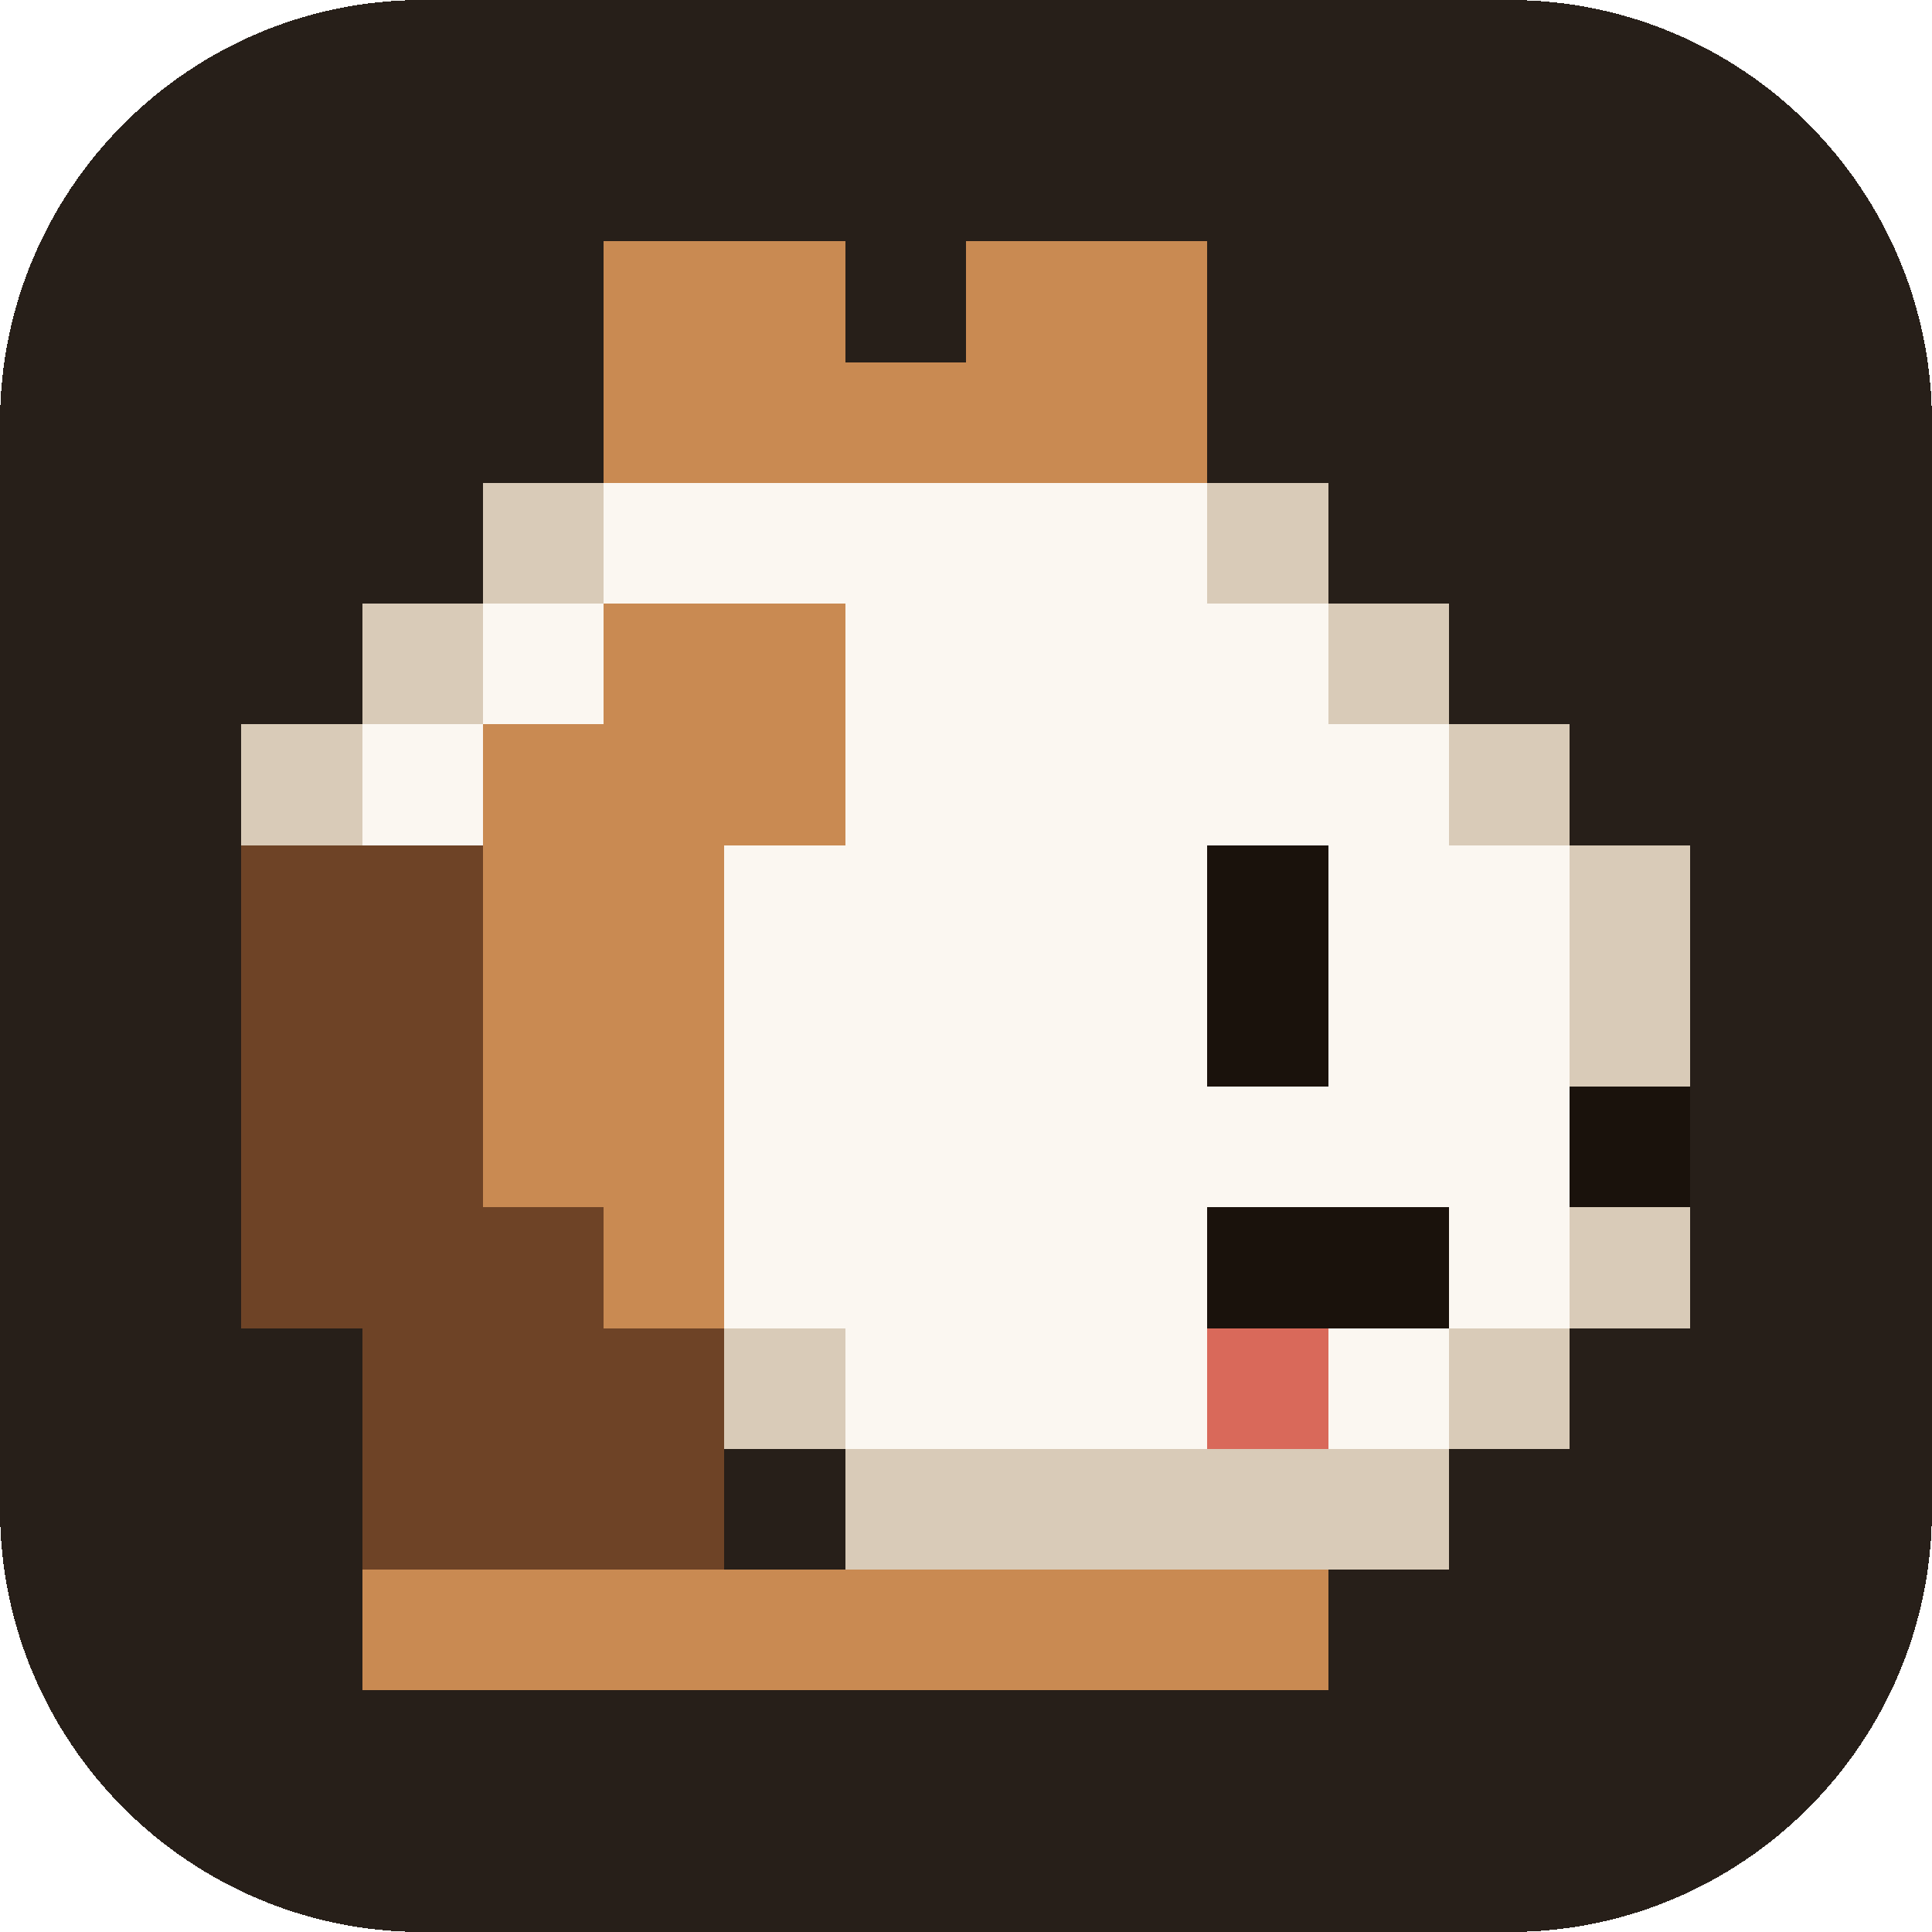
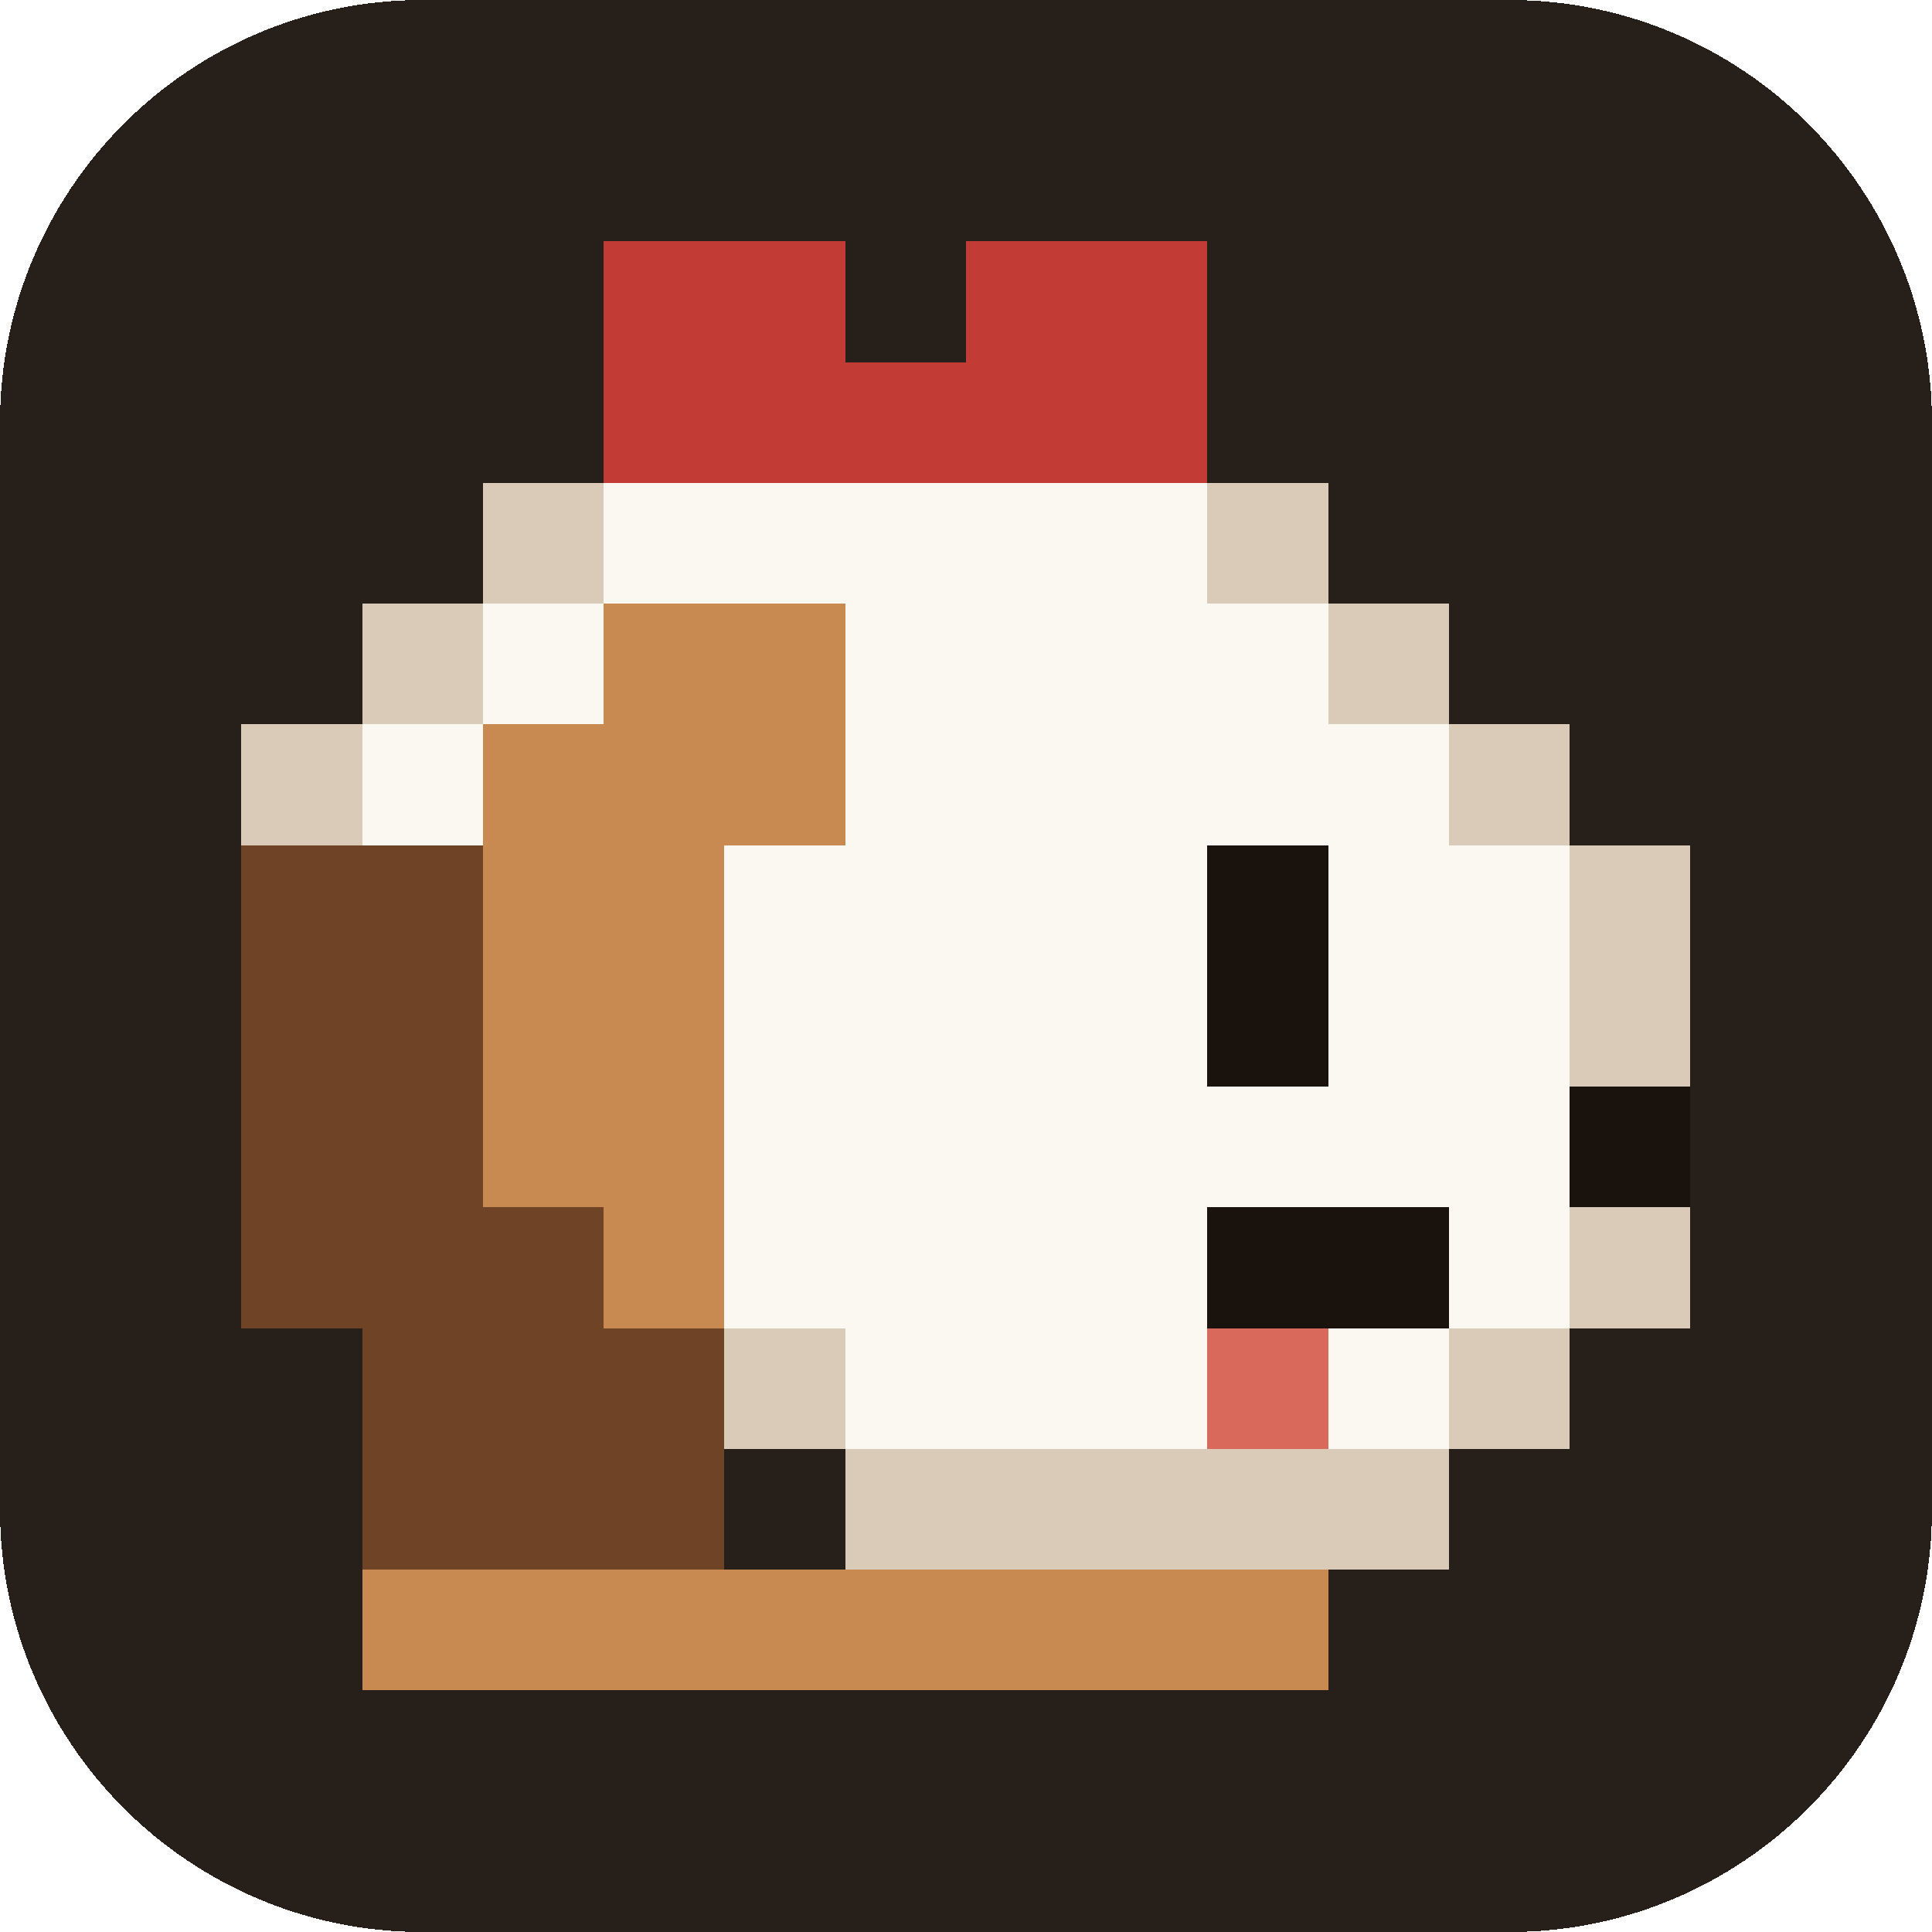
<svg xmlns="http://www.w3.org/2000/svg" viewBox="0 0 16 16" shape-rendering="crispEdges">
  <rect width="16" height="16" rx="3.5" fill="#271F19" />
-   <rect x="5" y="2" width="2" height="1" fill="#C98A52" />
-   <rect x="8" y="2" width="2" height="1" fill="#C98A52" />
-   <rect x="5" y="3" width="5" height="1" fill="#C98A52" />
+   <rect x="5" y="2" width="2" height="1" fill="#C23B34" />
+   <rect x="8" y="2" width="2" height="1" fill="#C23B34" />
+   <rect x="5" y="3" width="5" height="1" fill="#C23B34" />
  <rect x="4" y="4" width="1" height="1" fill="#D9CBB8" />
  <rect x="5" y="4" width="5" height="1" fill="#FBF7F1" />
  <rect x="10" y="4" width="1" height="1" fill="#D9CBB8" />
  <rect x="3" y="5" width="1" height="1" fill="#D9CBB8" />
  <rect x="4" y="5" width="1" height="1" fill="#FBF7F1" />
  <rect x="5" y="5" width="2" height="1" fill="#C98A52" />
  <rect x="7" y="5" width="4" height="1" fill="#FBF7F1" />
  <rect x="11" y="5" width="1" height="1" fill="#D9CBB8" />
  <rect x="2" y="6" width="1" height="1" fill="#D9CBB8" />
  <rect x="3" y="6" width="1" height="1" fill="#FBF7F1" />
  <rect x="4" y="6" width="3" height="1" fill="#C98A52" />
  <rect x="7" y="6" width="5" height="1" fill="#FBF7F1" />
  <rect x="12" y="6" width="1" height="1" fill="#D9CBB8" />
  <rect x="2" y="7" width="2" height="1" fill="#6E4326" />
  <rect x="4" y="7" width="2" height="1" fill="#C98A52" />
  <rect x="6" y="7" width="4" height="1" fill="#FBF7F1" />
  <rect x="10" y="7" width="1" height="1" fill="#1A120C" />
  <rect x="11" y="7" width="2" height="1" fill="#FBF7F1" />
  <rect x="13" y="7" width="1" height="1" fill="#D9CBB8" />
  <rect x="2" y="8" width="2" height="1" fill="#6E4326" />
  <rect x="4" y="8" width="2" height="1" fill="#C98A52" />
  <rect x="6" y="8" width="4" height="1" fill="#FBF7F1" />
  <rect x="10" y="8" width="1" height="1" fill="#1A120C" />
  <rect x="11" y="8" width="2" height="1" fill="#FBF7F1" />
  <rect x="13" y="8" width="1" height="1" fill="#D9CBB8" />
  <rect x="2" y="9" width="2" height="1" fill="#6E4326" />
  <rect x="4" y="9" width="2" height="1" fill="#C98A52" />
  <rect x="6" y="9" width="7" height="1" fill="#FBF7F1" />
  <rect x="13" y="9" width="1" height="1" fill="#1A120C" />
  <rect x="2" y="10" width="3" height="1" fill="#6E4326" />
  <rect x="5" y="10" width="1" height="1" fill="#C98A52" />
  <rect x="6" y="10" width="4" height="1" fill="#FBF7F1" />
  <rect x="10" y="10" width="2" height="1" fill="#1A120C" />
  <rect x="12" y="10" width="1" height="1" fill="#FBF7F1" />
  <rect x="13" y="10" width="1" height="1" fill="#D9CBB8" />
  <rect x="3" y="11" width="3" height="1" fill="#6E4326" />
  <rect x="6" y="11" width="1" height="1" fill="#D9CBB8" />
  <rect x="7" y="11" width="3" height="1" fill="#FBF7F1" />
  <rect x="10" y="11" width="1" height="1" fill="#D9695A" />
  <rect x="11" y="11" width="1" height="1" fill="#FBF7F1" />
  <rect x="12" y="11" width="1" height="1" fill="#D9CBB8" />
  <rect x="3" y="12" width="3" height="1" fill="#6E4326" />
  <rect x="7" y="12" width="5" height="1" fill="#D9CBB8" />
  <rect x="3" y="13" width="8" height="1" fill="#C98A52" />
</svg>
